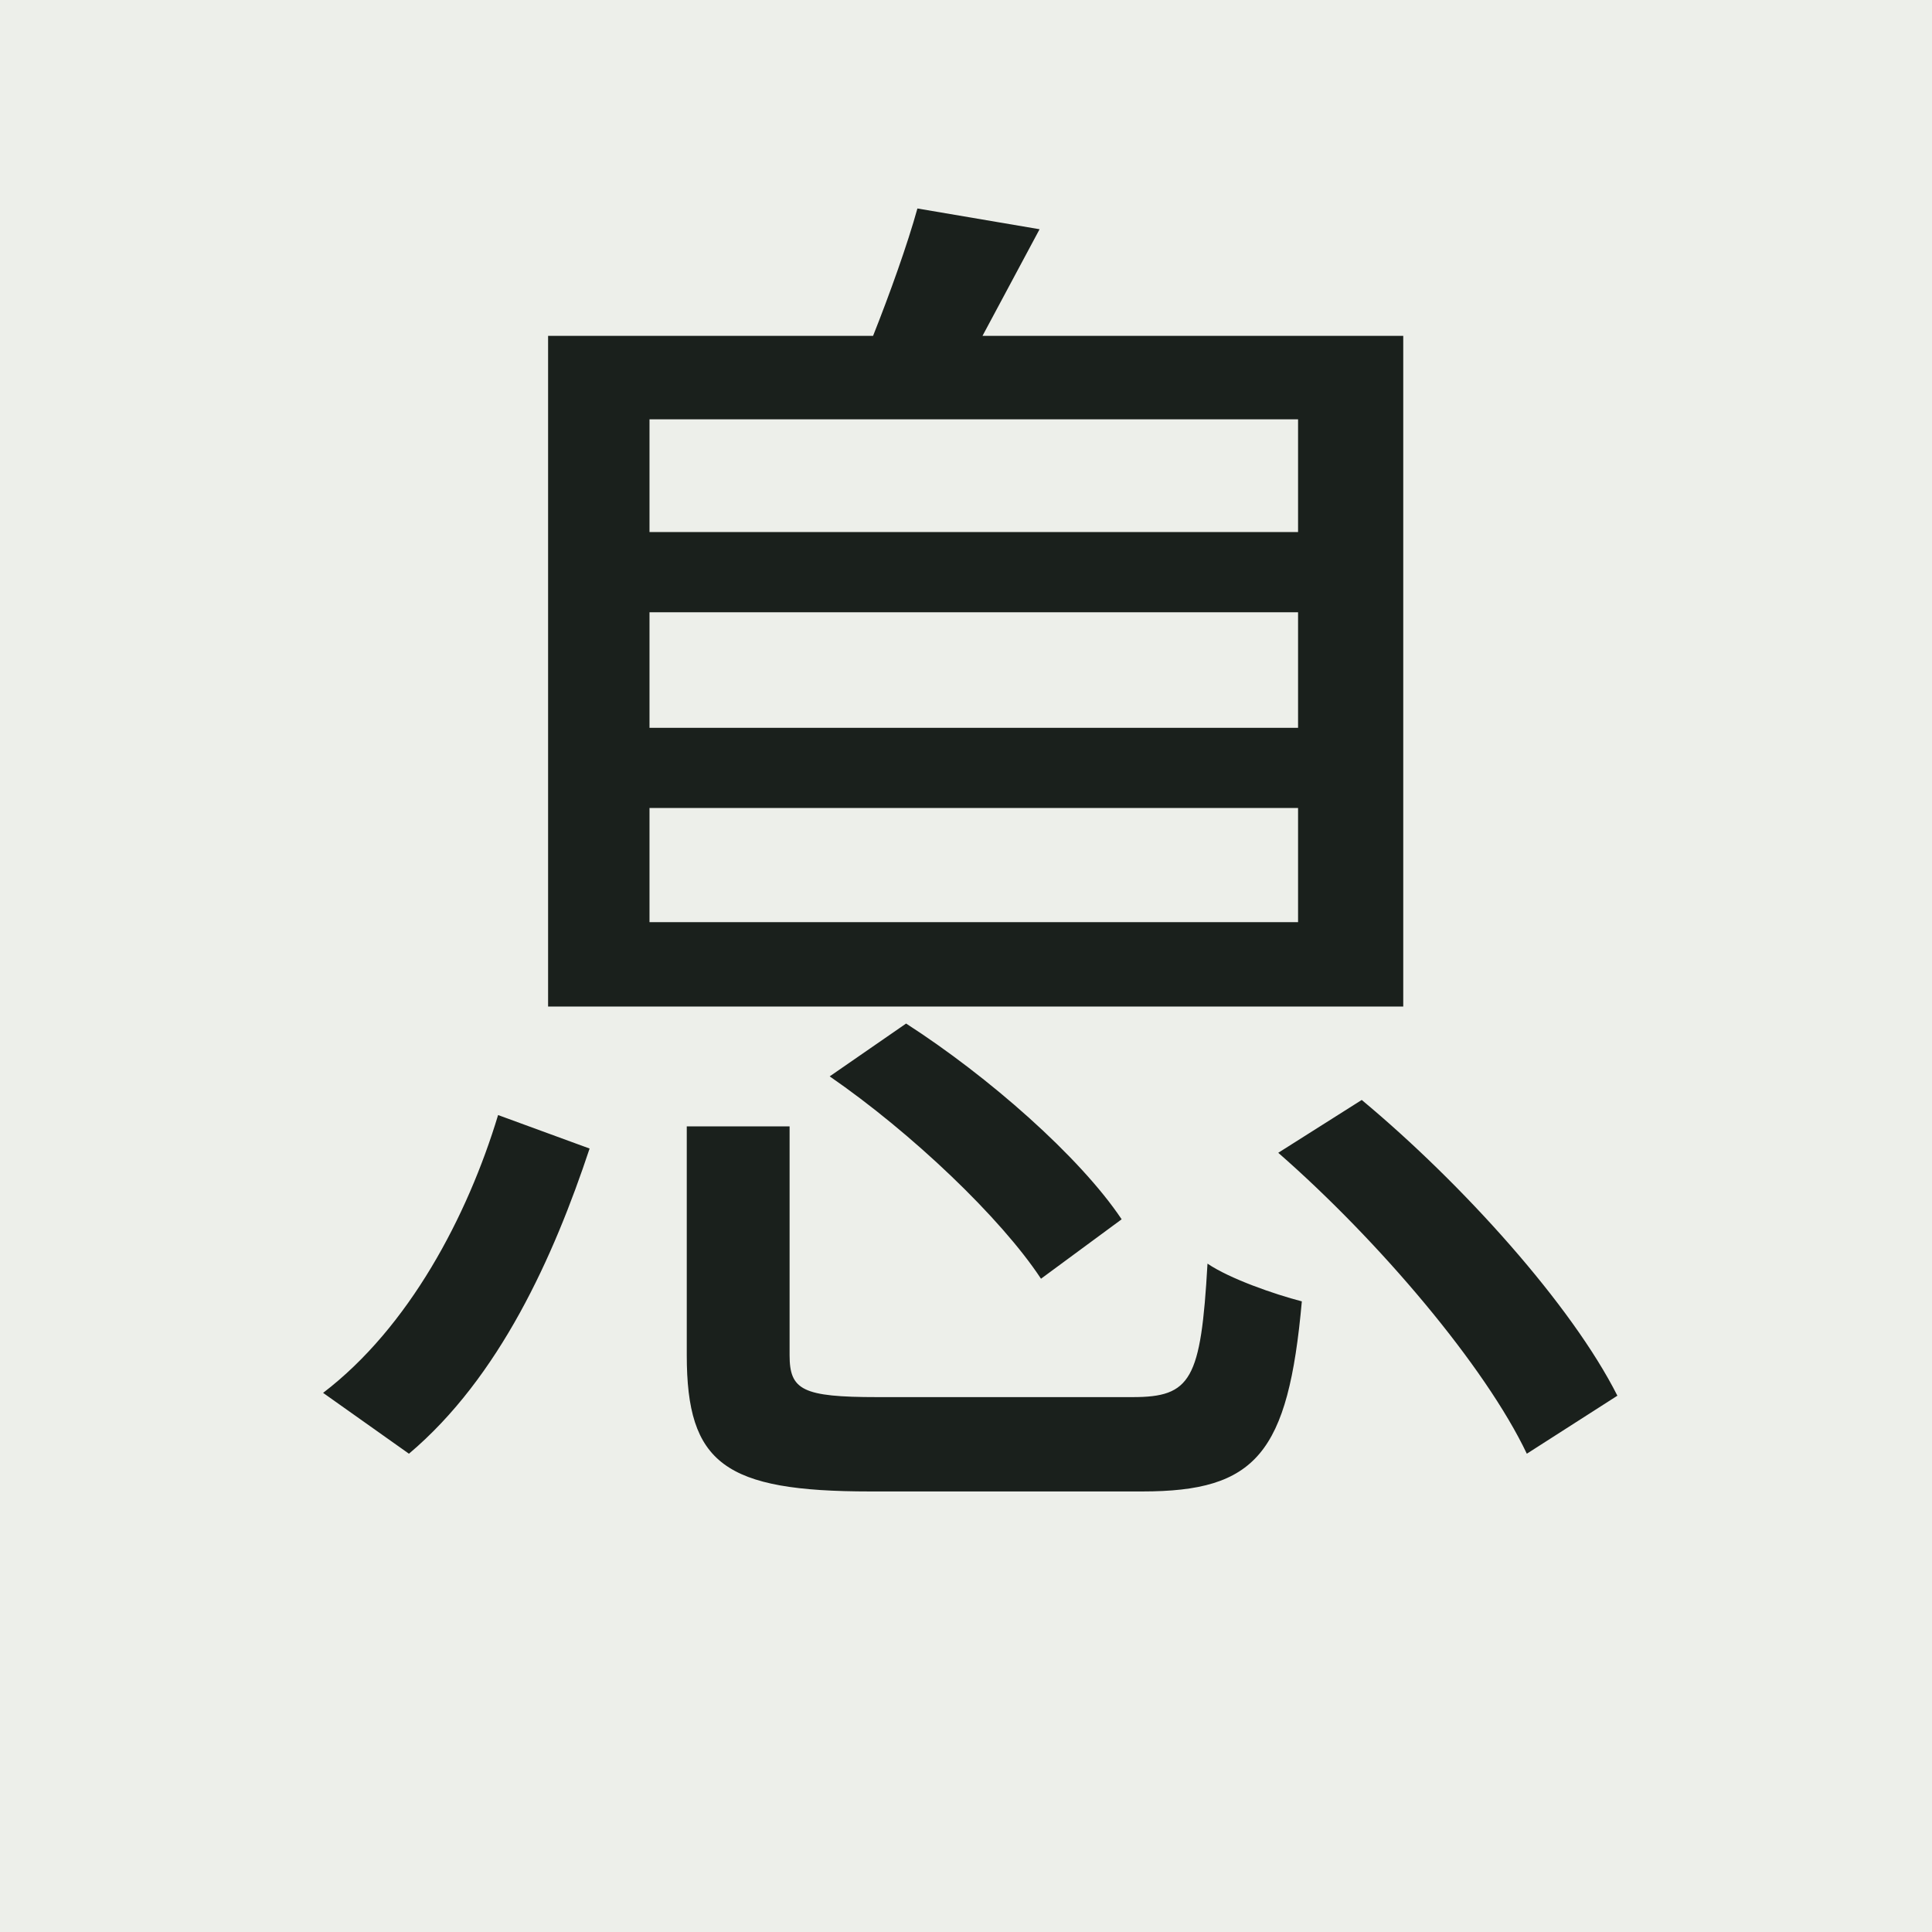
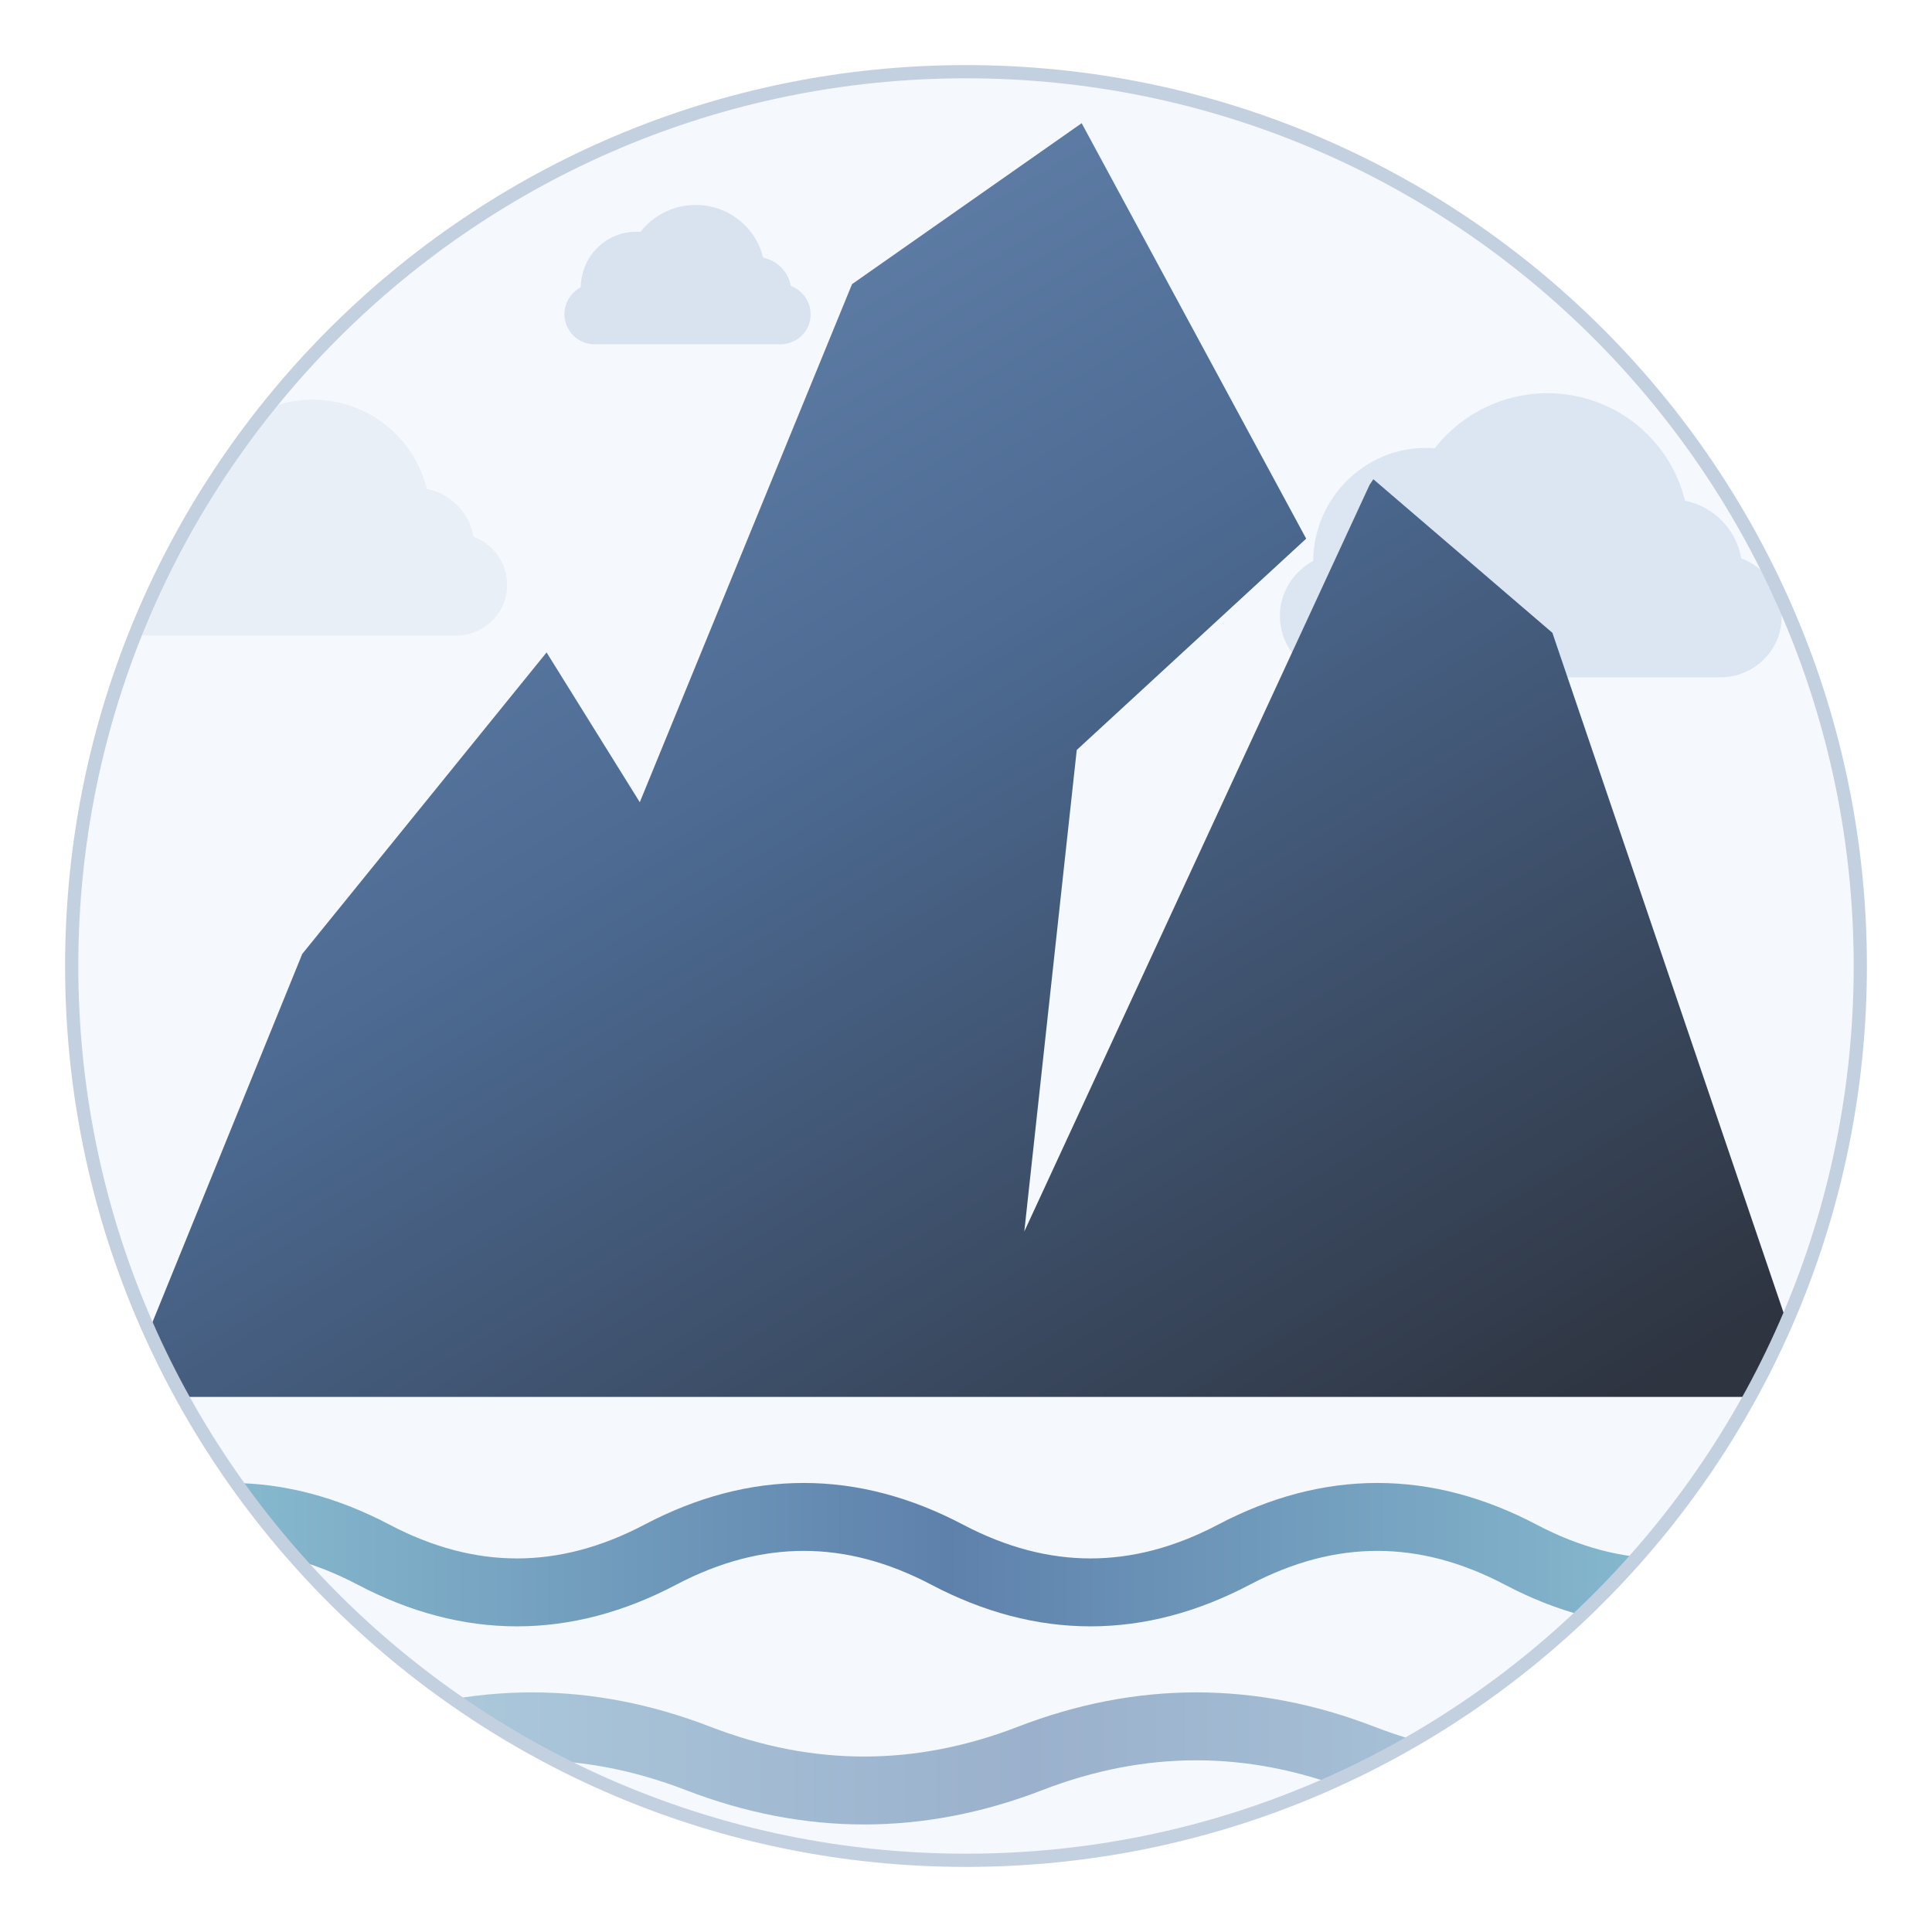
- <svg xmlns="http://www.w3.org/2000/svg" viewBox="0 0 64 64">
-   <rect width="64" height="64" fill="#edefea" />
-   <text x="32" y="46" font-size="46" font-family="Noto Serif SC, Songti SC, serif" font-weight="300" text-anchor="middle" fill="#1a201c">息</text>
+ <svg xmlns="http://www.w3.org/2000/svg" viewBox="0 0 1024 1024" width="1024" height="1024" role="img" aria-label="息壤">
+   <defs>
+     <linearGradient id="rock" x1="0.1" y1="0" x2="0.9" y2="1">
+       <stop offset="0" stop-color="#6D8CB5" />
+       <stop offset="0.45" stop-color="#4C6A92" />
+       <stop offset="1" stop-color="#2E3440" />
+     </linearGradient>
+     <linearGradient id="wave" x1="0" y1="0" x2="1" y2="0">
+       <stop offset="0" stop-color="#8FC6D6" />
+       <stop offset="0.5" stop-color="#5E81AC" />
+       <stop offset="1" stop-color="#8FC6D6" />
+     </linearGradient>
+     <clipPath id="ring">
+       <circle cx="512" cy="512" r="474" />
+     </clipPath>
+   </defs>
+   <circle cx="512" cy="512" r="474" fill="#F5F8FC" />
+   <g clip-path="url(#ring)">
+     <g transform="translate(676 146) scale(0.265)">
+       <path d="M889.6 803.84H131.84C64 803.84 8.96 748.8 8.96 680.96c0-47.36 26.88-88.32 66.56-110.08 1.28-130.56 111.36-235.52 243.2-225.28 53.76-69.12 136.96-110.08 225.28-110.08 131.84 0 244.48 89.6 275.2 215.04 57.6 11.52 102.4 57.6 112.64 115.2 47.36 17.92 80.64 62.72 80.64 115.2 1.28 67.84-55.04 122.88-122.88 122.88z" fill="#DCE6F2" />
+     </g>
+     <path d="M822.8 335.4L727.9 254l-2 3-183 395.7 27.8-255.2 121.6-112-119-220.2-121.7 85.3-112.5 274.6-49.4-79.4-129.5 159.8-95.5 234.8h895.8z" fill="url(#rock)" />
+     <g transform="translate(298 78) scale(0.13)">
+       <path d="M889.6 803.84H131.84C64 803.84 8.96 748.8 8.96 680.96c0-47.36 26.88-88.32 66.56-110.08 1.28-130.56 111.36-235.52 243.2-225.28 53.76-69.12 136.96-110.08 225.28-110.08 131.84 0 244.48 89.6 275.2 215.04 57.6 11.52 102.4 57.6 112.64 115.2 47.36 17.92 80.64 62.72 80.64 115.2 1.28 67.84-55.04 122.88-122.88 122.88z" fill="#D9E3F0" />
+     </g>
+     <g transform="translate(46 160) scale(0.22)">
+       <path d="M889.6 803.84H131.84C64 803.84 8.96 748.8 8.96 680.96c0-47.36 26.88-88.32 66.56-110.08 1.28-130.56 111.36-235.52 243.2-225.28 53.76-69.12 136.96-110.08 225.28-110.08 131.84 0 244.48 89.6 275.2 215.04 57.6 11.52 102.4 57.6 112.64 115.2 47.36 17.92 80.64 62.72 80.64 115.2 1.28 67.84-55.04 122.88-122.88 122.88z" fill="#E9EFF7" />
+     </g>
+     <g fill="none" stroke="url(#wave)" stroke-width="36" stroke-linecap="round">
+       <path d="M46 824 q 76 -40 152 0 t 152 0 t 152 0 t 152 0 t 152 0 t 152 0" />
+       <path d="M18 932 q 88 34 176 0 t 176 0 t 176 0 t 176 0 t 176 0 t 176 0" opacity="0.6" />
+     </g>
+   </g>
+   <circle cx="512" cy="512" r="474" fill="none" stroke="#C3D0E0" stroke-width="7" />
</svg>
